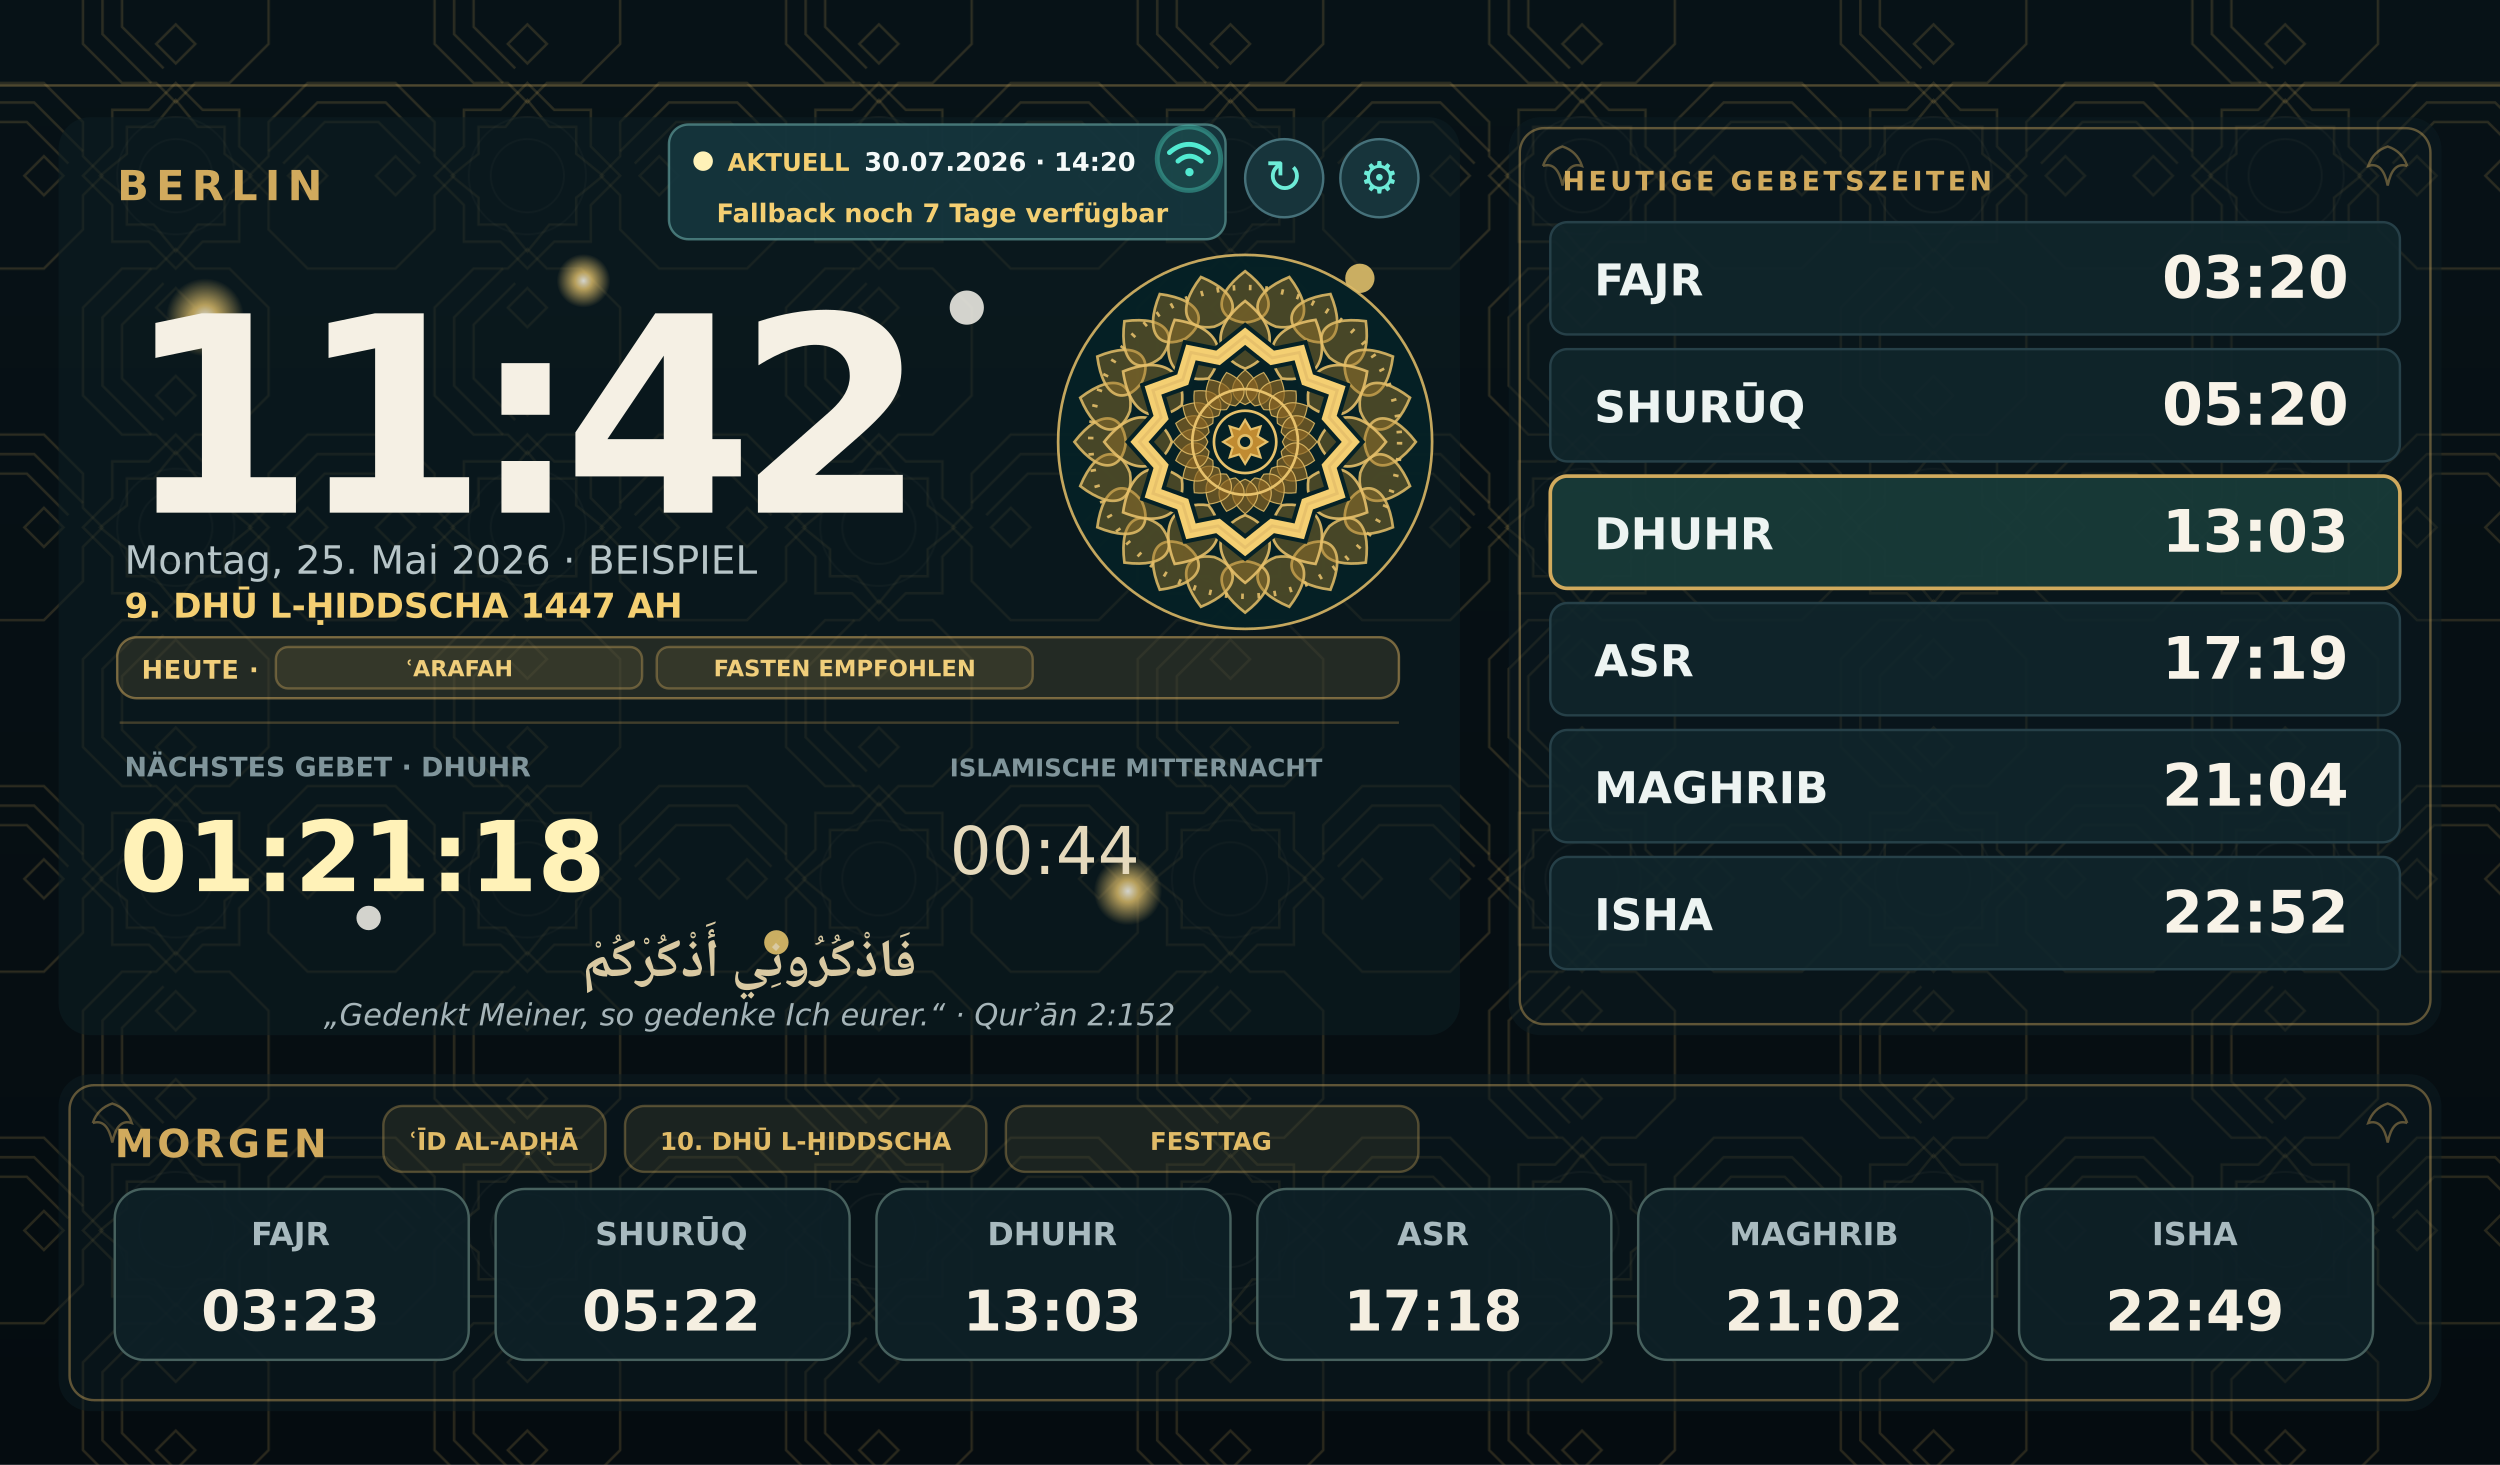
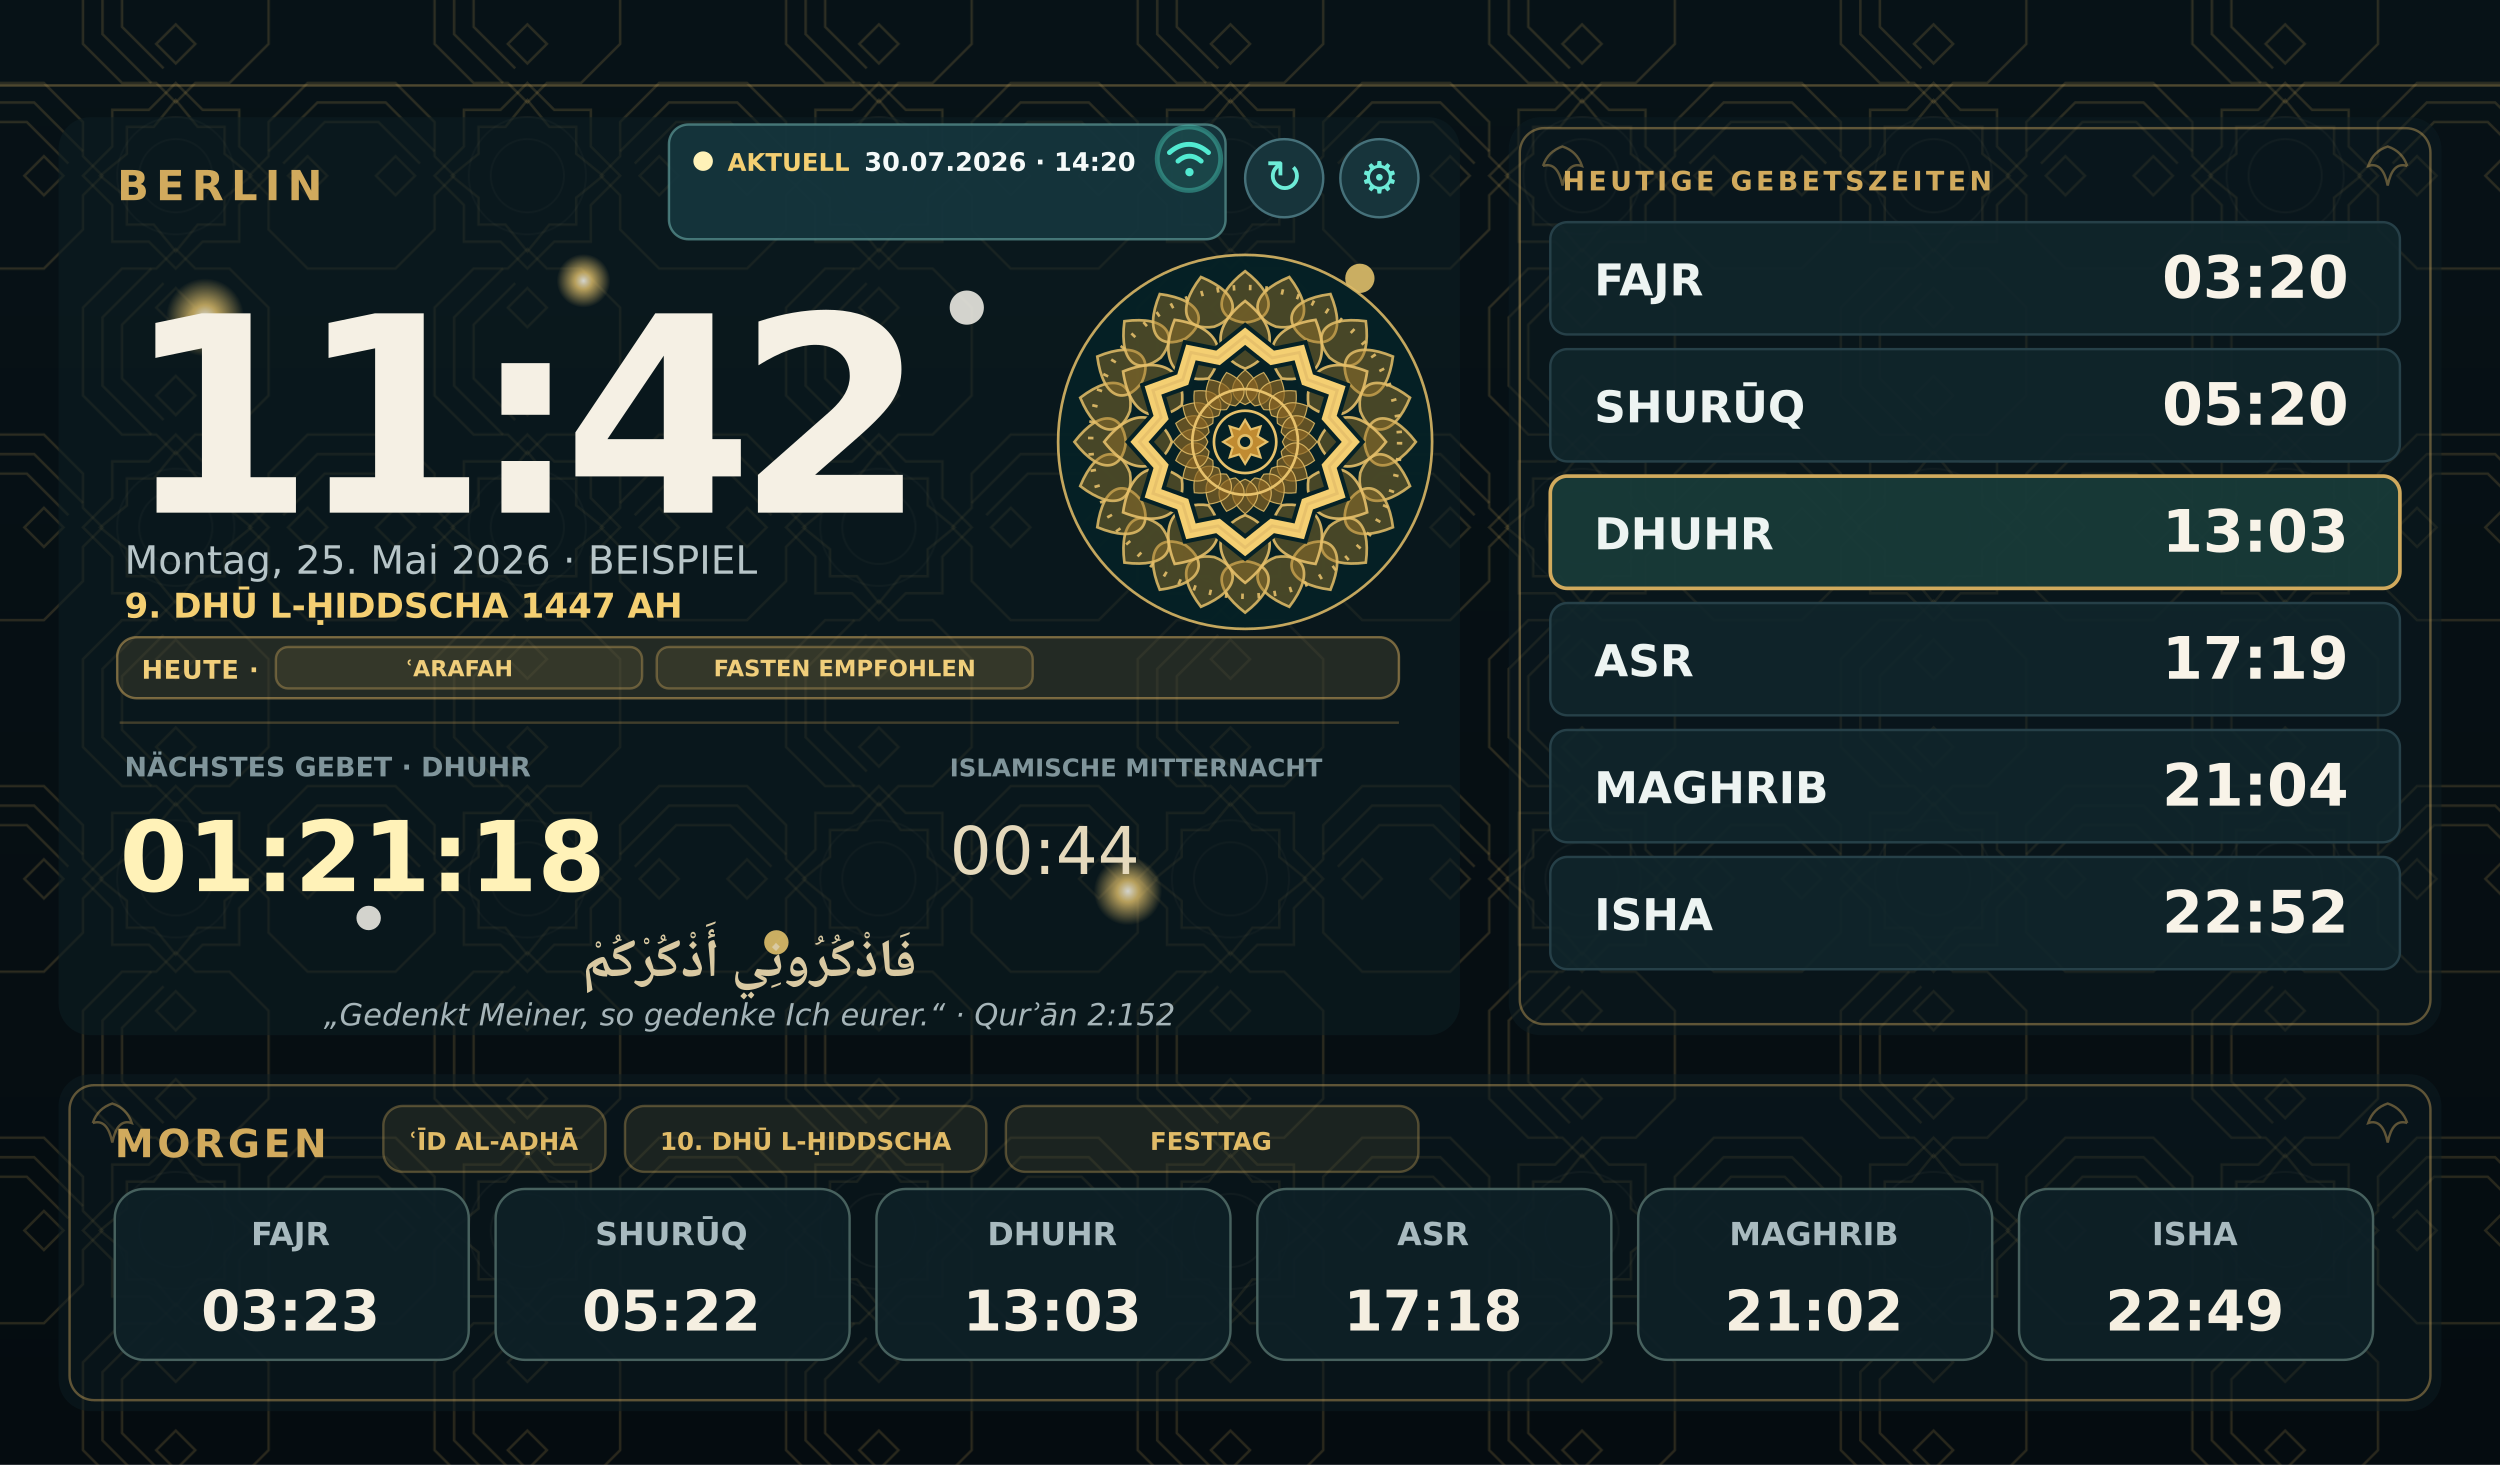
<svg xmlns="http://www.w3.org/2000/svg" width="1024" height="600" viewBox="0 0 1024 600">
  <defs>
    <style>
      .ring-outer { transform-origin: 0 0; animation: ring-cw 126s linear infinite; }
      .ring-middle { transform-origin: 0 0; animation: ring-ccw 148s linear infinite; }
      .ring-inner { transform-origin: 0 0; animation: ring-cw 109s linear infinite; }
      @keyframes ring-cw { to { transform: rotate(360deg); } }
      @keyframes ring-ccw { to { transform: rotate(-360deg); } }
    </style>
    <linearGradient id="bg" x2="0" y2="1">
      <stop stop-color="#071217" />
      <stop offset="1" stop-color="#050c10" />
    </linearGradient>
    <pattern id="arabesque" width="144" height="144" patternUnits="userSpaceOnUse">
      <g fill="none" stroke="#d3ad58" stroke-opacity=".17" stroke-width="1.05">
        <path d="M72 34 83 45 98 45 98 60 110 72 98 84 98 99 83 99 72 110 61 99 46 99 46 84 34 72 46 60 46 45 61 45Z" />
        <path d="M72 41 81 52 92 52 92 63 103 72 92 81 92 92 81 92 72 103 63 92 52 92 52 81 41 72 52 63 52 52 63 52Z" />
        <path d="M0 34H18L34 50V64L42 72 34 80V94L18 110H0M144 34H126L110 50V64L102 72 110 80V94L126 110H144" />
        <path d="M34 0V18L50 34H64L72 42 80 34H94L110 18V0M34 144V126L50 110H64L72 102 80 110H94L110 126V144" />
        <path d="M0 42H14L34 62M0 50H11L28 67M144 42H130L110 62M144 50H133L116 67M42 0V14L62 34M50 0V11L67 28M42 144V130L62 110M50 144V133L67 116" />
        <path d="M72 10 80 18 72 26 64 18ZM72 118 80 126 72 134 64 126ZM10 72 18 64 26 72 18 80ZM118 72 126 64 134 72 126 80Z" />
      </g>
      <g fill="none" stroke="#fff2b8" stroke-opacity=".065" stroke-width=".8">
        <circle cx="72" cy="72" r="24" />
        <circle cx="72" cy="72" r="15" />
      </g>
    </pattern>
    <path id="outerPetal" d="M0-44C10-45 13-53 0-63C-13-53-10-45 0-44Z" />
    <path id="lancet" d="M0-27C10-31 14-41 0-52C-14-41-10-31 0-27Z" />
    <radialGradient id="festivalGlow">
      <stop stop-color="#fffdf4" />
      <stop offset=".32" stop-color="#f4cf72" stop-opacity=".9" />
      <stop offset="1" stop-color="#f4cf72" stop-opacity="0" />
    </radialGradient>
    <clipPath id="mainCardClip">
      <rect x="24" y="48" width="574" height="376" rx="13" />
    </clipPath>
  </defs>
  <rect width="1024" height="600" fill="url(#bg)" />
  <rect width="1024" height="600" fill="url(#arabesque)" />
  <line x1="0" y1="35" x2="1024" y2="35" stroke="#d1aa5d" stroke-opacity=".35" />
  <rect x="24" y="48" width="574" height="376" rx="13" fill="#0d1d22" fill-opacity=".60" />
  <g fill="#0d1d22" fill-opacity=".50" stroke="none">
    <rect x="618" y="48" width="382" height="376" rx="13" />
    <rect x="24" y="440" width="976" height="138" rx="13" />
  </g>
  <g fill="none" stroke="#d1aa5d" stroke-opacity=".43">
    <rect x="622.5" y="52.5" width="373" height="367" rx="10" />
    <rect x="28.5" y="444.5" width="967" height="129" rx="10" />
    <path d="M632 68q2-6 8-8q6 2 8 8q-6-2-8 8q-2-10-8-8M986 68q-2-6-8-8q-6 2-8 8q6-2 8 8q2-10 8-8M38 460q2-6 8-8q6 2 8 8q-6-2-8 8q-2-10-8-8M986 460q-2-6-8-8q-6 2-8 8q6-2 8 8q2-10 8-8" />
  </g>
  <g clip-path="url(#mainCardClip)" opacity=".82">
    <circle cx="84" cy="130" r="16" fill="url(#festivalGlow)">
      <animate attributeName="cy" values="130;116;130" dur="7s" repeatCount="indefinite" />
    </circle>
    <circle cx="151" cy="376" r="5" fill="#fffdf4">
      <animate attributeName="cy" values="376;359;376" dur="9s" repeatCount="indefinite" />
    </circle>
    <circle cx="239" cy="115" r="11" fill="url(#festivalGlow)">
      <animate attributeName="cy" values="115;101;115" dur="8s" repeatCount="indefinite" />
    </circle>
    <circle cx="318" cy="386" r="5" fill="#f4cf72">
      <animate attributeName="cy" values="386;368;386" dur="10s" repeatCount="indefinite" />
    </circle>
    <circle cx="396" cy="126" r="7" fill="#fffdf4">
      <animate attributeName="cy" values="126;110;126" dur="8.5s" repeatCount="indefinite" />
    </circle>
    <circle cx="462" cy="365" r="14" fill="url(#festivalGlow)">
      <animate attributeName="cy" values="365;348;365" dur="9.5s" repeatCount="indefinite" />
    </circle>
    <circle cx="557" cy="114" r="6" fill="#f4cf72">
      <animate attributeName="cy" values="114;98;114" dur="7.5s" repeatCount="indefinite" />
    </circle>
  </g>
  <g font-family="DejaVu Sans, Arial, sans-serif">
    <text x="48" y="82" fill="#d1aa5d" font-size="17" font-weight="700" letter-spacing="3">BERLIN</text>
    <rect x="274" y="51" width="228" height="47" rx="8" fill="#15363d" fill-opacity=".92" stroke="#68a8a4" stroke-opacity=".62" />
    <circle cx="288" cy="66" r="4" fill="#fff2b8" />
    <text x="298" y="70" fill="#f4cf72" font-size="10" font-weight="700">AKTUELL</text>
    <text x="354" y="70" fill="#f5faf9" font-size="10.5" font-weight="650">30.07.2026 · 14:20</text>
-     <text x="386" y="91" text-anchor="middle" fill="#f4cf72" font-size="10.5" font-weight="700">Fallback noch 7 Tage verfügbar</text>
    <g transform="translate(476 54)" fill="none" stroke="#52ead1" stroke-width="2" stroke-linecap="round">
      <rect x="-2" y="-2" width="26" height="26" rx="13" fill="#52ead1" fill-opacity=".10" stroke="#52ead1" stroke-opacity=".36" />
      <path d="M3 8.5c5-4.5 11-4.5 16 0M6.5 12c3-2.7 6.5-2.7 9.5 0" />
      <circle cx="11.2" cy="16.5" r="1.7" fill="#52ead1" stroke="none" />
    </g>
    <rect x="510" y="57" width="32" height="32" rx="16" fill="#17343b" stroke="#46717a" />
    <text x="526" y="79" text-anchor="middle" fill="#6debd7" font-size="19">↻</text>
    <rect x="549" y="57" width="32" height="32" rx="16" fill="#17343b" stroke="#46717a" />
    <text x="565" y="79" text-anchor="middle" fill="#6debd7" font-size="18">⚙</text>
    <text x="51" y="210" fill="#f5f0e4" font-size="112" font-weight="700" letter-spacing="-7">11:42</text>
    <g transform="translate(510 181) scale(1.11)" fill="none">
      <circle r="69" fill="#052126" fill-opacity=".91" stroke="#e2bd68" stroke-opacity=".86" />
      <g class="ring-outer">
        <g fill="#9b762a" fill-opacity=".44" stroke="#e2bd68" stroke-opacity=".86">
          <use href="#outerPetal" />
          <use href="#outerPetal" transform="rotate(15)" />
          <use href="#outerPetal" transform="rotate(30)" />
          <use href="#outerPetal" transform="rotate(45)" />
          <use href="#outerPetal" transform="rotate(60)" />
          <use href="#outerPetal" transform="rotate(75)" />
          <use href="#outerPetal" transform="rotate(90)" />
          <use href="#outerPetal" transform="rotate(105)" />
          <use href="#outerPetal" transform="rotate(120)" />
          <use href="#outerPetal" transform="rotate(135)" />
          <use href="#outerPetal" transform="rotate(150)" />
          <use href="#outerPetal" transform="rotate(165)" />
          <use href="#outerPetal" transform="rotate(180)" />
          <use href="#outerPetal" transform="rotate(195)" />
          <use href="#outerPetal" transform="rotate(210)" />
          <use href="#outerPetal" transform="rotate(225)" />
          <use href="#outerPetal" transform="rotate(240)" />
          <use href="#outerPetal" transform="rotate(255)" />
          <use href="#outerPetal" transform="rotate(270)" />
          <use href="#outerPetal" transform="rotate(285)" />
          <use href="#outerPetal" transform="rotate(300)" />
          <use href="#outerPetal" transform="rotate(315)" />
          <use href="#outerPetal" transform="rotate(330)" />
          <use href="#outerPetal" transform="rotate(345)" />
        </g>
        <circle r="57" stroke="#e7c16b" stroke-opacity=".88" stroke-dasharray="1 5" stroke-width="2" />
      </g>
      <g class="ring-middle">
        <g fill="#9b762a" fill-opacity=".44" stroke="#e7c16b" stroke-opacity=".88">
          <use href="#lancet" />
          <use href="#lancet" transform="rotate(30)" />
          <use href="#lancet" transform="rotate(60)" />
          <use href="#lancet" transform="rotate(90)" />
          <use href="#lancet" transform="rotate(120)" />
          <use href="#lancet" transform="rotate(150)" />
          <use href="#lancet" transform="rotate(180)" />
          <use href="#lancet" transform="rotate(210)" />
          <use href="#lancet" transform="rotate(240)" />
          <use href="#lancet" transform="rotate(270)" />
          <use href="#lancet" transform="rotate(300)" />
          <use href="#lancet" transform="rotate(330)" />
        </g>
        <path d="M0-39 10-31 20-33 23-23 34-19 31-9 39 0 31 9 34 19 23 23 20 33 10 31 0 39-10 31-20 33-23 23-34 19-31 9-39 0-31-9-34-19-23-23-20-33-10-31Z" stroke="#052126" stroke-width="8" />
        <path d="M0-39 10-31 20-33 23-23 34-19 31-9 39 0 31 9 34 19 23 23 20 33 10 31 0 39-10 31-20 33-23 23-34 19-31 9-39 0-31-9-34-19-23-23-20-33-10-31Z" stroke="#f4cf72" stroke-width="5" />
        <path d="M0-39 10-31 20-33 23-23 34-19 31-9 39 0 31 9 34 19 23 23 20 33 10 31 0 39-10 31-20 33-23 23-34 19-31 9-39 0-31-9-34-19-23-23-20-33-10-31Z" stroke="#e7c16b" stroke-width="1.1" />
      </g>
      <g class="ring-inner">
        <g fill="#8d6824" fill-opacity=".67" stroke="#e2bd68" stroke-opacity=".86" stroke-width=".85">
          <use href="#lancet" transform="scale(.51)" />
          <use href="#lancet" transform="rotate(15) scale(.51)" />
          <use href="#lancet" transform="rotate(30) scale(.51)" />
          <use href="#lancet" transform="rotate(45) scale(.51)" />
          <use href="#lancet" transform="rotate(60) scale(.51)" />
          <use href="#lancet" transform="rotate(75) scale(.51)" />
          <use href="#lancet" transform="rotate(90) scale(.51)" />
          <use href="#lancet" transform="rotate(105) scale(.51)" />
          <use href="#lancet" transform="rotate(120) scale(.51)" />
          <use href="#lancet" transform="rotate(135) scale(.51)" />
          <use href="#lancet" transform="rotate(150) scale(.51)" />
          <use href="#lancet" transform="rotate(165) scale(.51)" />
          <use href="#lancet" transform="rotate(180) scale(.51)" />
          <use href="#lancet" transform="rotate(195) scale(.51)" />
          <use href="#lancet" transform="rotate(210) scale(.51)" />
          <use href="#lancet" transform="rotate(225) scale(.51)" />
          <use href="#lancet" transform="rotate(240) scale(.51)" />
          <use href="#lancet" transform="rotate(255) scale(.51)" />
          <use href="#lancet" transform="rotate(270) scale(.51)" />
          <use href="#lancet" transform="rotate(285) scale(.51)" />
          <use href="#lancet" transform="rotate(300) scale(.51)" />
          <use href="#lancet" transform="rotate(315) scale(.51)" />
          <use href="#lancet" transform="rotate(330) scale(.51)" />
          <use href="#lancet" transform="rotate(345) scale(.51)" />
        </g>
        <circle r="19.5" stroke="#e7c16b" />
        <circle r="11.5" stroke="#e7c16b" />
        <path d="M0-8.1 2.1-4.6 5.7-5.7 4.6-2.1 8.1 0 4.6 2.1 5.7 5.7 2.1 4.6 0 8.1-2.1 4.6-5.7 5.7-4.6 2.1-8.1 0-4.6-2.1-5.7-5.7-2.1-4.6Z" fill="#c08b31" stroke="#e7c16b" stroke-width=".8" />
        <circle r="2.4" fill="#052126" stroke="#e2bd68" />
      </g>
    </g>
    <text x="51" y="235" fill="#b7c5c8" font-size="16">Montag, 25. Mai 2026 · BEISPIEL</text>
    <text x="51" y="253" fill="#f4cf72" font-size="14" font-weight="600">9. DHŪ L-ḤIDDSCHA 1447 AH</text>
    <rect x="48" y="261" width="525" height="25" rx="8" fill="#d1aa5d" fill-opacity=".13" stroke="#d1aa5d" stroke-opacity=".52" />
    <text x="58" y="278" fill="#f0ce7b" font-size="10.5" font-weight="800" letter-spacing=".25">HEUTE ·</text>
    <rect x="113" y="265" width="150" height="17" rx="5" fill="#d1aa5d" fill-opacity=".10" stroke="#d1aa5d" stroke-opacity=".38" />
    <text x="188" y="277" text-anchor="middle" fill="#f0ce7b" font-size="9.1" font-weight="800">ʿARAFAH</text>
    <rect x="269" y="265" width="154" height="17" rx="5" fill="#d1aa5d" fill-opacity=".10" stroke="#d1aa5d" stroke-opacity=".38" />
    <text x="346" y="277" text-anchor="middle" fill="#f0ce7b" font-size="9.3" font-weight="800">FASTEN EMPFOHLEN</text>
    <line x1="49" y1="296" x2="573" y2="296" stroke="#a88748" stroke-opacity=".35" />
    <text x="51" y="318" fill="#80959b" font-size="11" font-weight="700">NÄCHSTES GEBET · DHUHR</text>
    <text x="49" y="365" fill="#fff2b8" font-size="40" font-weight="700">01:21:18</text>
    <text x="389" y="318" fill="#80959b" font-size="10" font-weight="700">ISLAMISCHE MITTERNACHT</text>
    <text x="389" y="358" fill="#e5d9bc" font-size="27">00:44</text>
    <text x="307" y="400" text-anchor="middle" direction="rtl" fill="#d9c9a2" font-family="Noto Naskh Arabic, serif" font-size="22" font-weight="600">فَاذْكُرُونِي أَذْكُرْكُمْ</text>
    <text x="307" y="420" text-anchor="middle" fill="#a6b5b9" font-size="12.5" font-weight="500" font-style="italic">„Gedenkt Meiner, so gedenke Ich eurer.“ · Qurʾān 2:152</text>
    <text x="640" y="78" fill="#d1aa5d" font-size="11" font-weight="700" letter-spacing="1.4">HEUTIGE GEBETSZEITEN</text>
    <g font-size="18" font-weight="600">
      <g fill="#10262c" fill-opacity=".88" stroke="#264048">
        <rect x="635" y="91" width="348" height="46" rx="7" />
        <rect x="635" y="143" width="348" height="46" rx="7" />
        <rect x="635" y="247" width="348" height="46" rx="7" />
        <rect x="635" y="299" width="348" height="46" rx="7" />
        <rect x="635" y="351" width="348" height="46" rx="7" />
      </g>
      <rect x="635" y="195" width="348" height="46" rx="7" fill="#183b39" fill-opacity=".92" stroke="#d1aa5d" stroke-width="1.5" />
      <g fill="#edf4f2">
        <text x="653" y="121">FAJR</text>
        <text x="653" y="173">SHURŪQ</text>
        <text x="653" y="225">DHUHR</text>
        <text x="653" y="277">ASR</text>
        <text x="653" y="329">MAGHRIB</text>
        <text x="653" y="381">ISHA</text>
      </g>
      <g fill="#f8f3e8" font-size="24" font-weight="700" text-anchor="end">
        <text x="962" y="122">03:20</text>
        <text x="962" y="174">05:20</text>
        <text x="962" y="226">13:03</text>
        <text x="962" y="278">17:19</text>
        <text x="962" y="330">21:04</text>
        <text x="962" y="382">22:52</text>
      </g>
    </g>
    <text x="47" y="474" fill="#d1aa5d" font-size="16" font-weight="800" letter-spacing="1.5">MORGEN</text>
    <rect x="157" y="453" width="91" height="27" rx="8" fill="#d1aa5d" fill-opacity=".10" stroke="#d1aa5d" stroke-opacity=".34" />
    <text x="202" y="471" text-anchor="middle" fill="#e1bb67" font-size="10" font-weight="800">ʿĪD AL-AḌḤĀ</text>
    <rect x="256" y="453" width="148" height="27" rx="8" fill="#d1aa5d" fill-opacity=".10" stroke="#d1aa5d" stroke-opacity=".34" />
    <text x="330" y="471" text-anchor="middle" fill="#e1bb67" font-size="10" font-weight="800">10. DHŪ L-ḤIDDSCHA</text>
    <rect x="412" y="453" width="169" height="27" rx="8" fill="#d1aa5d" fill-opacity=".10" stroke="#d1aa5d" stroke-opacity=".34" />
    <text x="496" y="471" text-anchor="middle" fill="#e1bb67" font-size="10" font-weight="800">FESTTAG</text>
    <g text-anchor="middle">
      <g fill="#0e2127" fill-opacity=".9" stroke="#47615e">
        <rect x="47" y="487" width="145" height="70" rx="12" />
        <rect x="203" y="487" width="145" height="70" rx="12" />
        <rect x="359" y="487" width="145" height="70" rx="12" />
        <rect x="515" y="487" width="145" height="70" rx="12" />
        <rect x="671" y="487" width="145" height="70" rx="12" />
        <rect x="827" y="487" width="145" height="70" rx="12" />
      </g>
      <g fill="#a8babf" font-size="13" font-weight="800">
        <text x="119" y="510">FAJR</text>
        <text x="275" y="510">SHURŪQ</text>
        <text x="431" y="510">DHUHR</text>
        <text x="587" y="510">ASR</text>
        <text x="743" y="510">MAGHRIB</text>
        <text x="899" y="510">ISHA</text>
      </g>
      <g fill="#f5efe1" font-size="23" font-weight="800">
        <text x="119" y="545">03:23</text>
        <text x="275" y="545">05:22</text>
        <text x="431" y="545">13:03</text>
        <text x="587" y="545">17:18</text>
        <text x="743" y="545">21:02</text>
        <text x="899" y="545">22:49</text>
      </g>
    </g>
  </g>
</svg>
